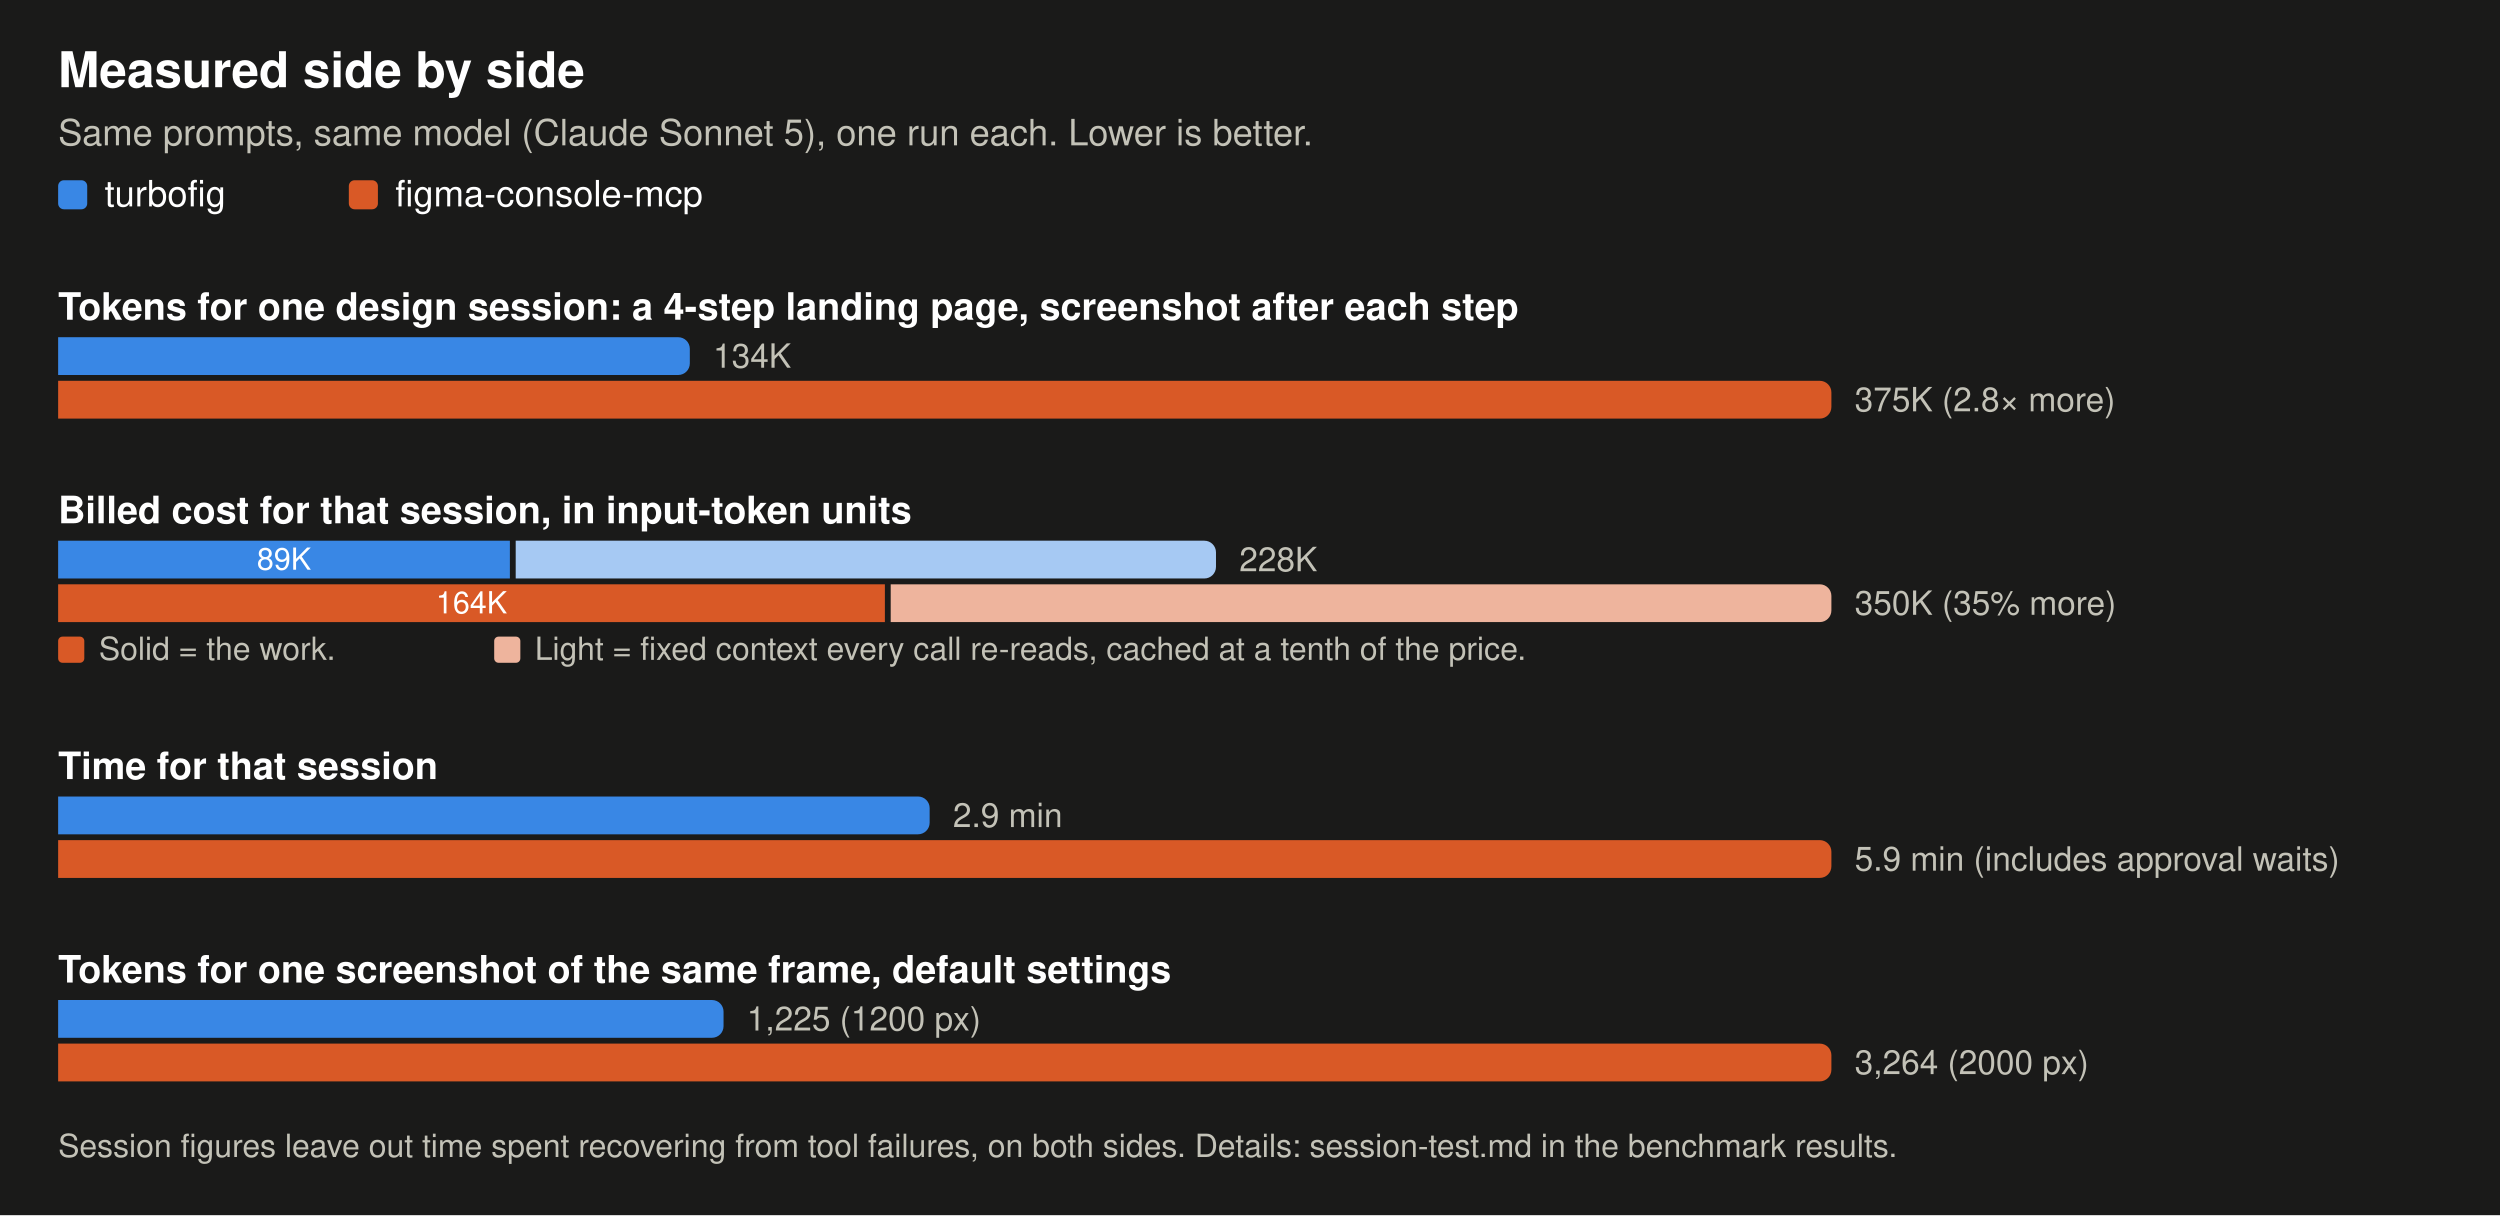
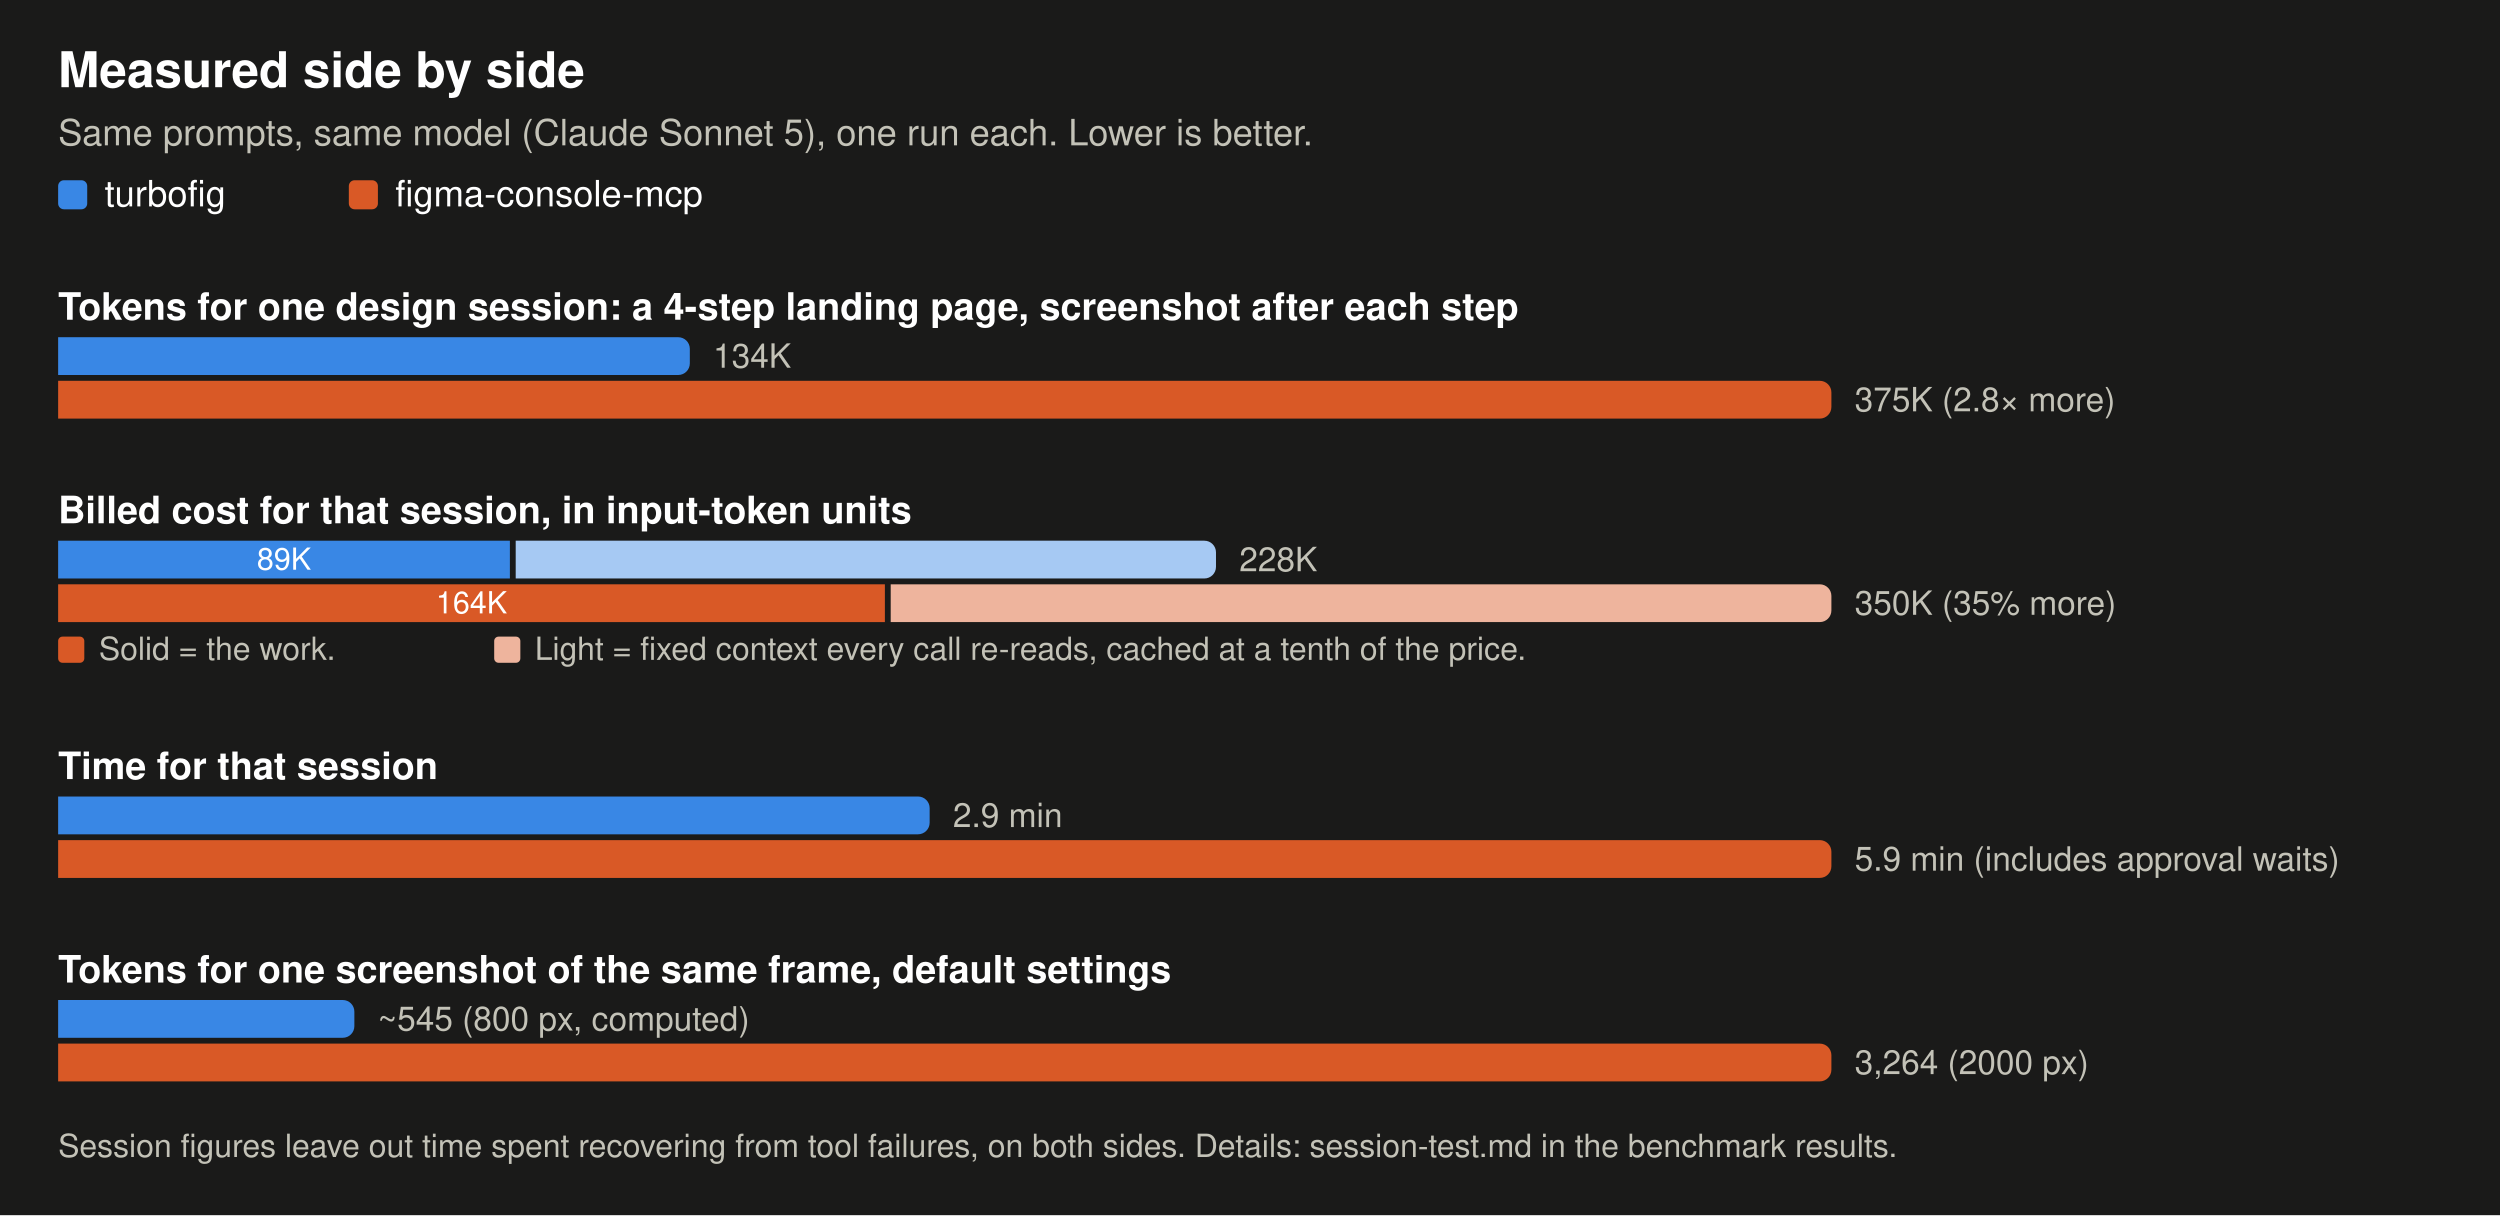
<svg xmlns="http://www.w3.org/2000/svg" viewBox="0 0 860 418" width="860" height="418" font-family="-apple-system, BlinkMacSystemFont, 'Segoe UI', Helvetica, Arial, sans-serif">
  <rect x="0" y="0" width="860" height="418" fill="#1a1a19" />
  <text x="20" y="30" font-size="17" font-weight="700" fill="#ffffff">Measured side by side</text>
  <text x="20" y="50" font-size="12.5" fill="#c3c2b7">Same prompts, same model (Claude Sonnet 5), one run each. Lower is better.</text>
  <rect x="20" y="62" width="10" height="10" rx="2" fill="#3987e5" />
  <text x="36" y="71" font-size="12.5" fill="#ffffff">turbofig</text>
  <rect x="120" y="62" width="10" height="10" rx="2" fill="#d95926" />
  <text x="136" y="71" font-size="12.5" fill="#ffffff">figma-console-mcp</text>
  <text x="20" y="110.0" font-size="13" font-weight="600" fill="#ffffff">Tokens for one design session: a 4-step landing page, screenshot after each step</text>
  <path d="M 20.0 116.0 H 233.3 A 4 4 0 0 1 237.3 120.0 V 125.0 A 4 4 0 0 1 233.3 129.0 H 20.0 Z" fill="#3987e5" />
  <path d="M 20.0 131.0 H 626.0 A 4 4 0 0 1 630.0 135.0 V 140.0 A 4 4 0 0 1 626.0 144.0 H 20.0 Z" fill="#d95926" />
  <text x="245.3" y="126.5" font-size="11.5" fill="#c3c2b7">134K</text>
  <text x="638.0" y="141.5" font-size="11.5" fill="#c3c2b7">375K (2.8× more)</text>
  <text x="20" y="180.0" font-size="13" font-weight="600" fill="#ffffff">Billed cost for that session, in input-token units</text>
  <rect x="20.0" y="186.0" width="155.4" height="13" fill="#3987e5" />
  <text x="97.7" y="196.0" font-size="10.5" fill="#ffffff" text-anchor="middle">89K</text>
  <path d="M 177.4 186.0 H 414.3 A 4 4 0 0 1 418.3 190.0 V 195.0 A 4 4 0 0 1 414.3 199.0 H 177.4 Z" fill="#a6c9f3" />
  <text x="426.3" y="196.5" font-size="11.5" fill="#c3c2b7">228K</text>
  <rect x="20.0" y="201.0" width="284.4" height="13" fill="#d95926" />
  <text x="162.2" y="211.0" font-size="10.5" fill="#ffffff" text-anchor="middle">164K</text>
  <path d="M 306.4 201.0 H 626.0 A 4 4 0 0 1 630.0 205.0 V 210.0 A 4 4 0 0 1 626.0 214.0 H 306.4 Z" fill="#eeb49d" />
  <text x="638.0" y="211.5" font-size="11.5" fill="#c3c2b7">350K (35% more)</text>
  <rect x="20" y="219" width="9" height="9" rx="1.5" fill="#d95926" />
  <text x="34" y="227.0" font-size="11" fill="#c3c2b7">Solid = the work.</text>
  <rect x="170" y="219" width="9" height="9" rx="1.5" fill="#eeb49d" />
  <text x="184" y="227.0" font-size="11" fill="#c3c2b7">Light = fixed context every call re-reads, cached at a tenth of the price.</text>
  <text x="20" y="268.0" font-size="13" font-weight="600" fill="#ffffff">Time for that session</text>
  <path d="M 20.0 274.0 H 315.8 A 4 4 0 0 1 319.8 278.0 V 283.0 A 4 4 0 0 1 315.8 287.0 H 20.0 Z" fill="#3987e5" />
  <path d="M 20.0 289.0 H 626.0 A 4 4 0 0 1 630.0 293.0 V 298.0 A 4 4 0 0 1 626.0 302.0 H 20.0 Z" fill="#d95926" />
  <text x="327.8" y="284.5" font-size="11.5" fill="#c3c2b7">2.9 min</text>
  <text x="638.0" y="299.5" font-size="11.5" fill="#c3c2b7">5.9 min (includes approval waits)</text>
  <text x="20" y="338.0" font-size="13" font-weight="600" fill="#ffffff">Tokens for one screenshot of the same frame, default settings</text>
-   <path d="M 20.0 344.0 H 244.9 A 4 4 0 0 1 248.9 348.0 V 353.0 A 4 4 0 0 1 244.9 357.0 H 20.0 Z" fill="#3987e5" />
+   <path d="M 20.0 344.0 H 117.9 A 4 4 0 0 1 121.9 348.0 V 353.0 A 4 4 0 0 1 117.9 357.0 H 20.0 Z" fill="#3987e5" />
  <path d="M 20.0 359.0 H 626.0 A 4 4 0 0 1 630.0 363.0 V 368.0 A 4 4 0 0 1 626.0 372.0 H 20.0 Z" fill="#d95926" />
-   <text x="256.9" y="354.5" font-size="11.5" fill="#c3c2b7">1,225 (1200 px)</text>
+   <text x="129.9" y="354.5" font-size="11.5" fill="#c3c2b7">~545 (800 px, computed)</text>
  <text x="638.0" y="369.5" font-size="11.5" fill="#c3c2b7">3,264 (2000 px)</text>
  <text x="20" y="398.0" font-size="11" fill="#c3c2b7">Session figures leave out time spent recovering from tool failures, on both sides. Details: session-test.md in the benchmark results.</text>
</svg>
